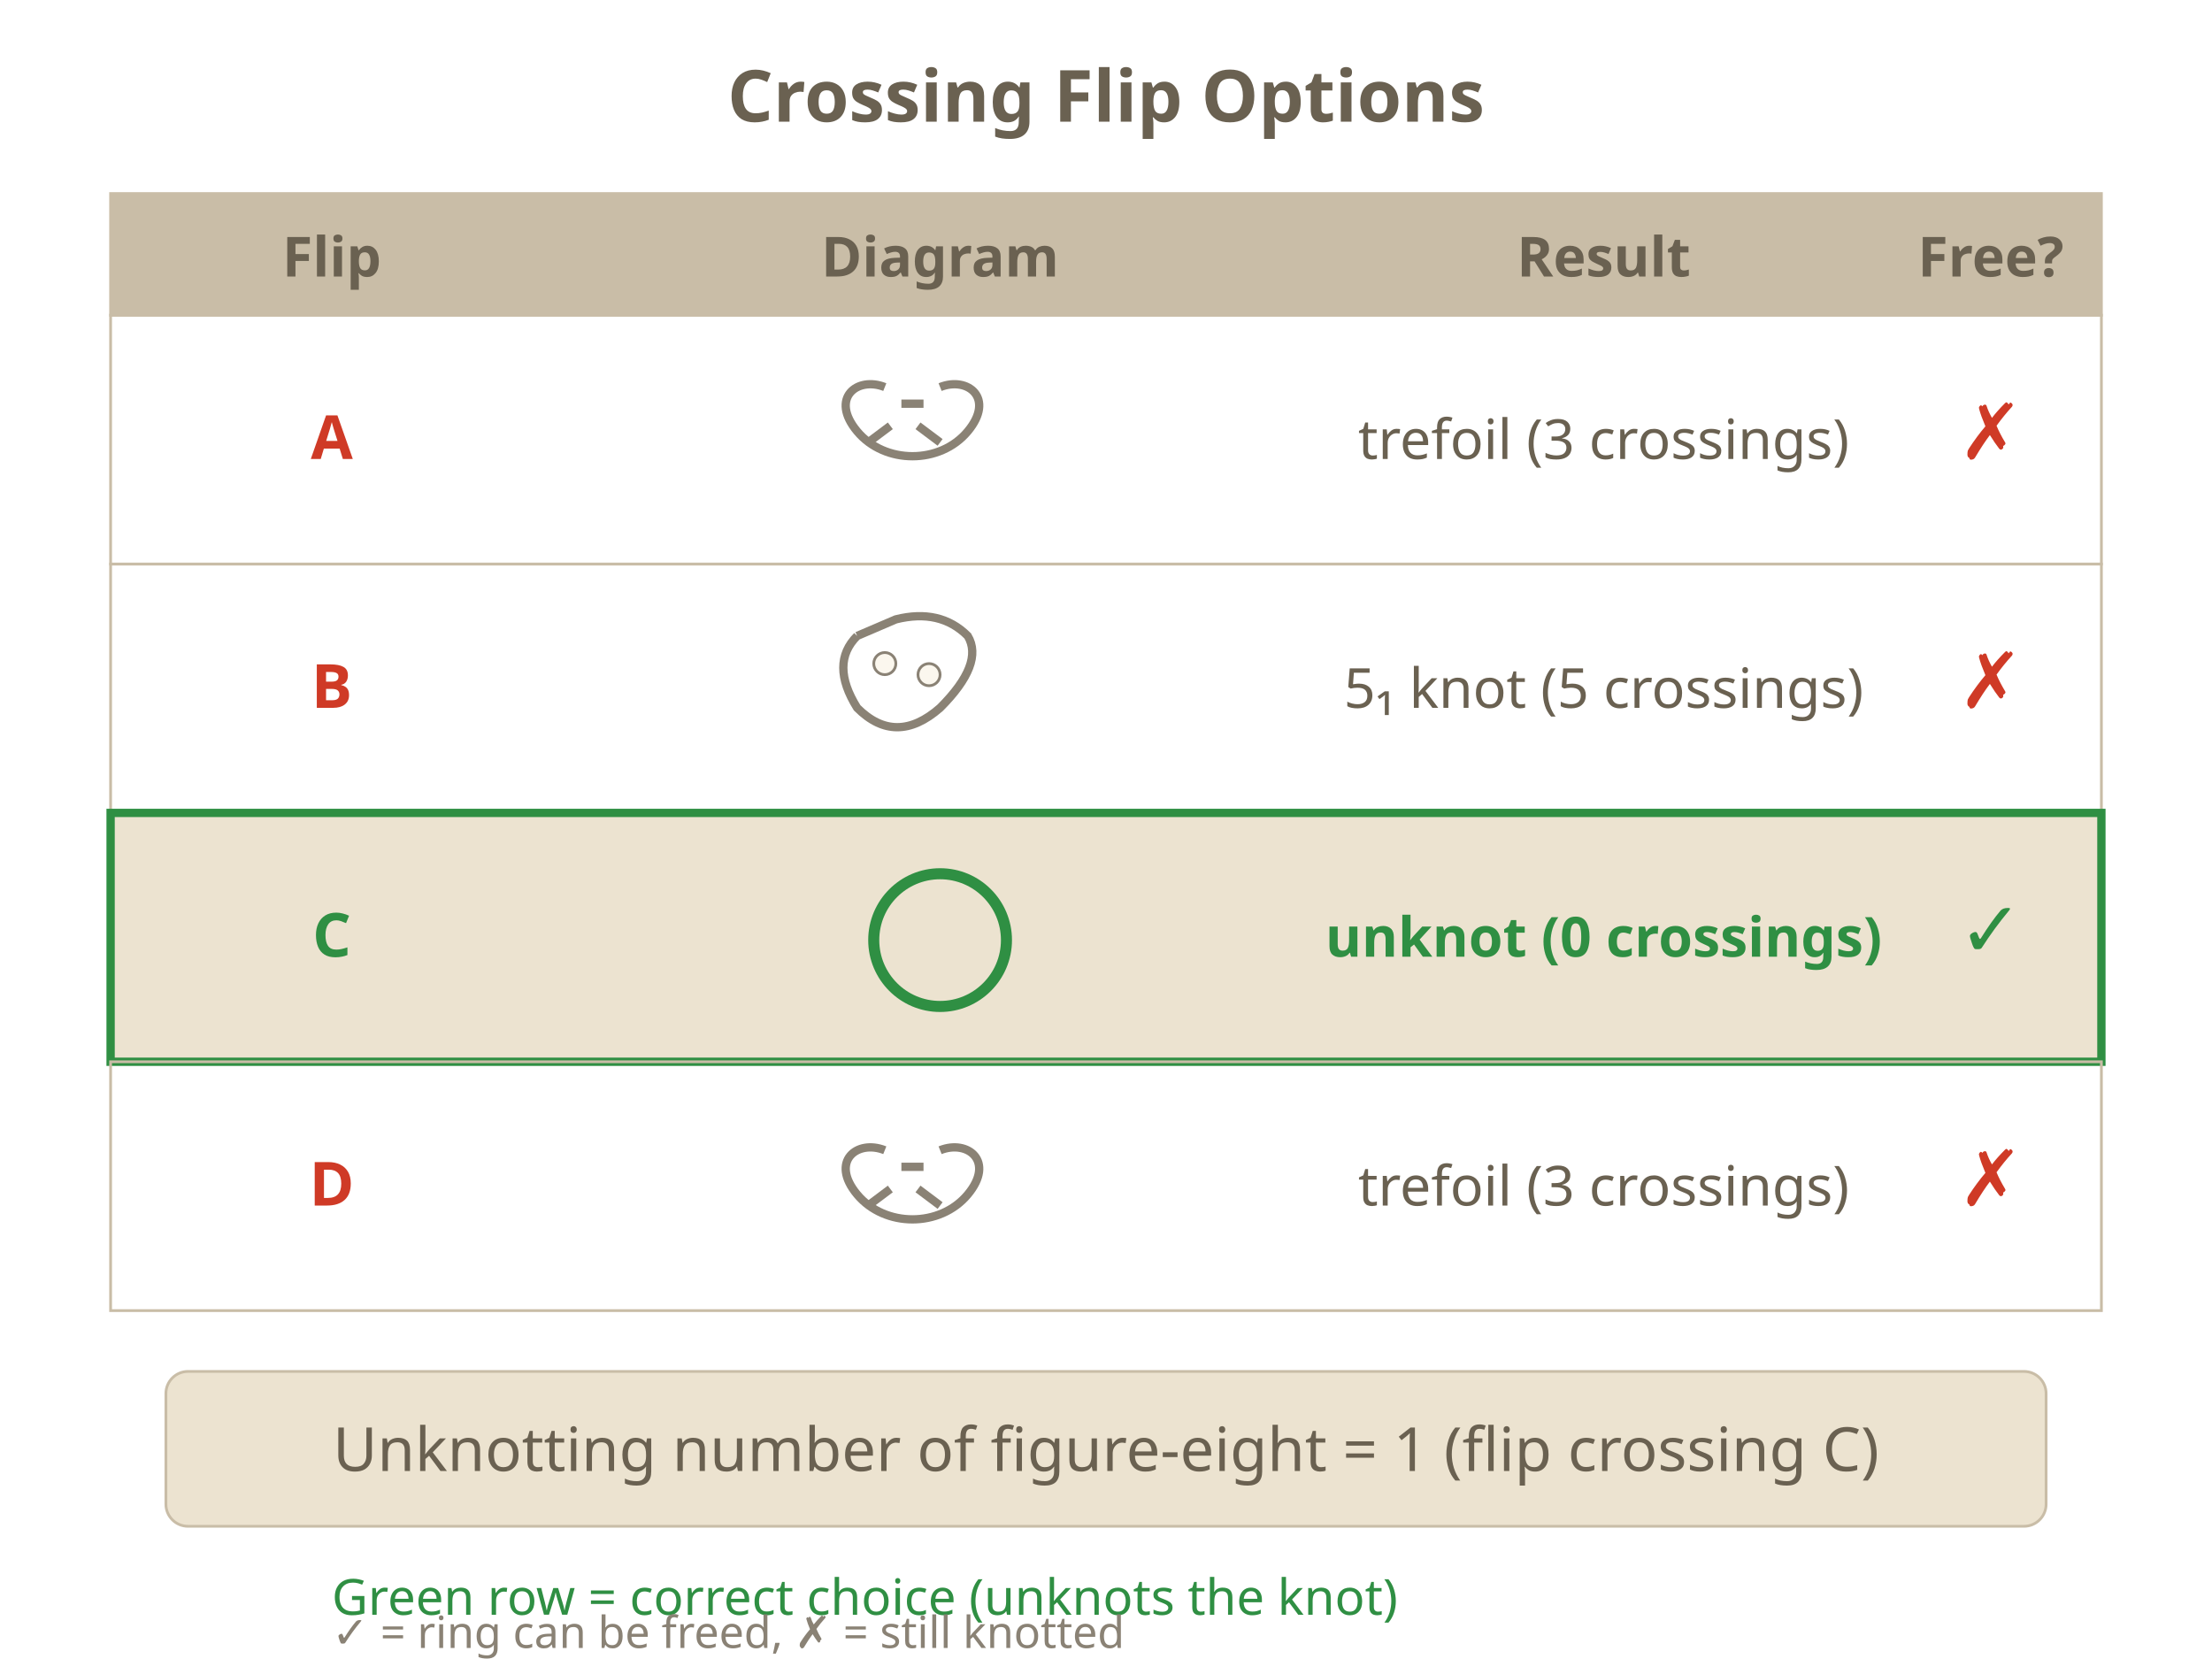
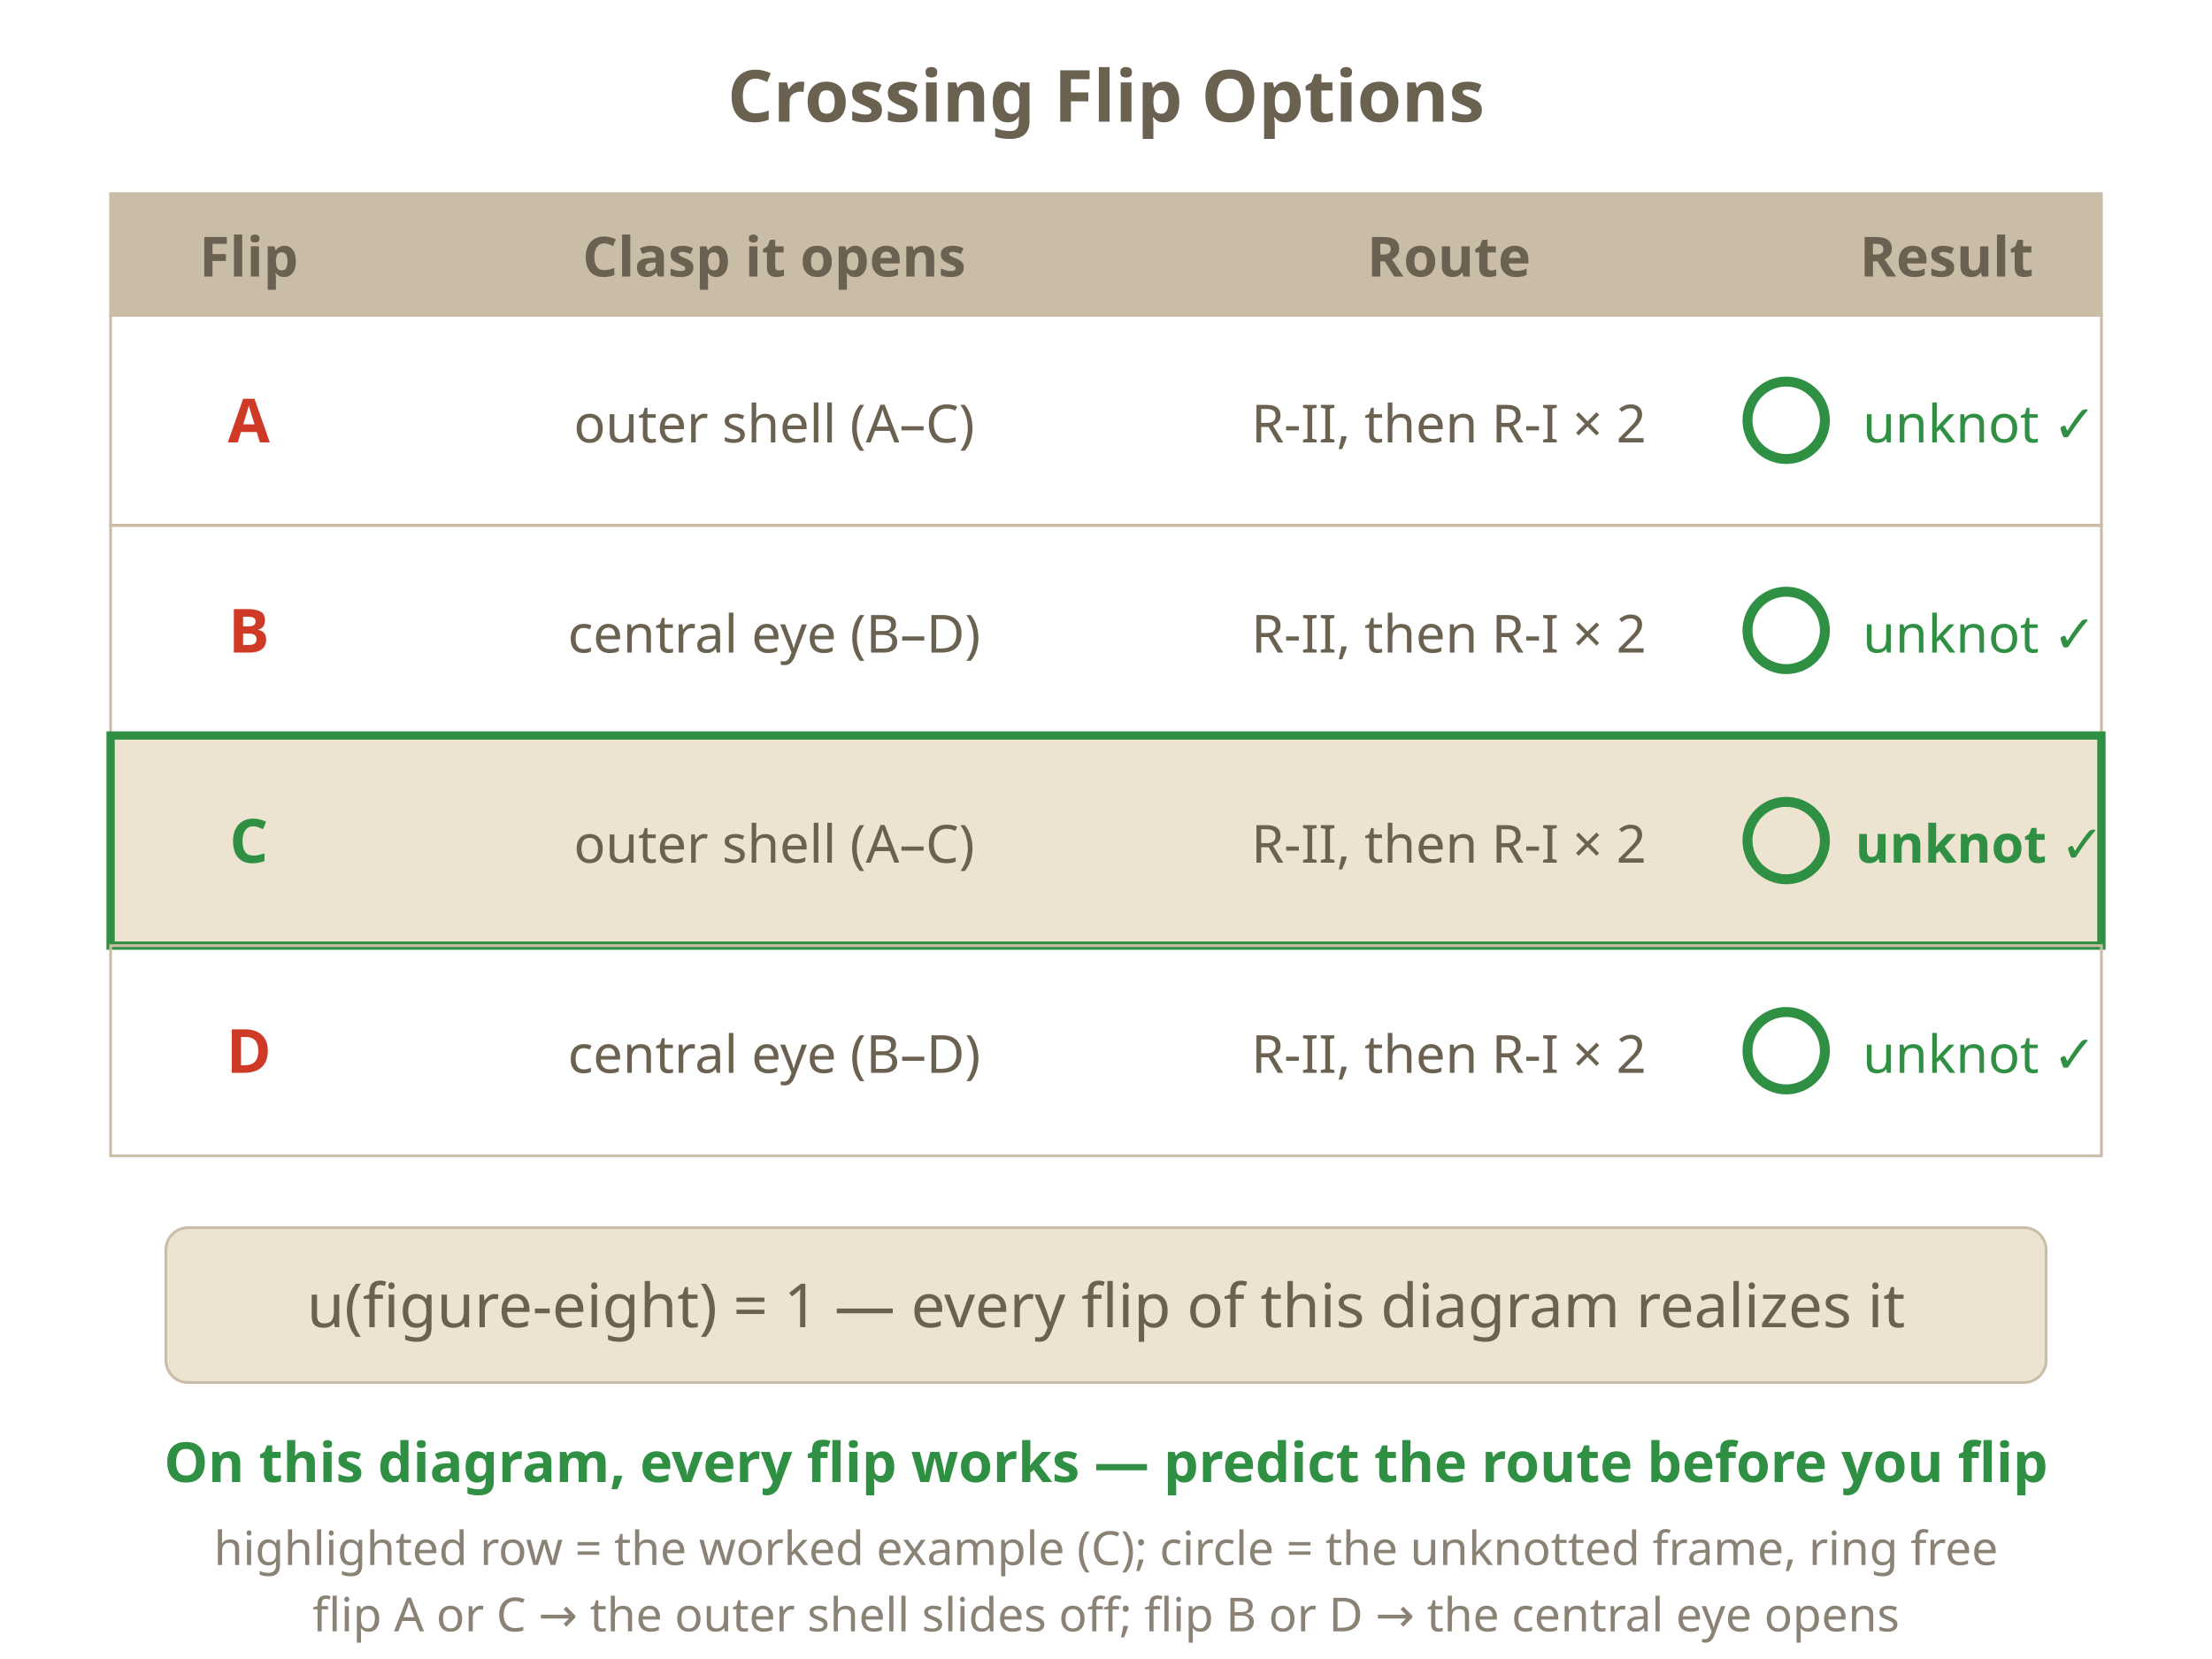
<svg xmlns="http://www.w3.org/2000/svg" role="img" viewBox="0 0 400 300">
  <text x="200" y="22" text-anchor="middle" font-family="system-ui, sans-serif" font-size="13" fill="var(--dia-inksoft, #6a6151)" font-weight="bold">Crossing Flip Options</text>
  <rect x="20" y="35" width="360" height="22" fill="var(--dia-faint, #c9bda7)" stroke="var(--dia-faint, #c9bda7)" stroke-width="0.5" />
-   <text x="60" y="50" text-anchor="middle" font-family="system-ui, sans-serif" font-size="10" fill="var(--dia-inksoft, #6a6151)" font-weight="bold">Flip</text>
-   <text x="170" y="50" text-anchor="middle" font-family="system-ui, sans-serif" font-size="10" fill="var(--dia-inksoft, #6a6151)" font-weight="bold">Diagram</text>
-   <text x="290" y="50" text-anchor="middle" font-family="system-ui, sans-serif" font-size="10" fill="var(--dia-inksoft, #6a6151)" font-weight="bold">Result</text>
-   <text x="360" y="50" text-anchor="middle" font-family="system-ui, sans-serif" font-size="10" fill="var(--dia-inksoft, #6a6151)" font-weight="bold">Free?</text>
-   <rect x="20" y="57" width="360" height="45" fill="none" stroke="var(--dia-faint, #c9bda7)" stroke-width="0.5" />
-   <text x="60" y="83" text-anchor="middle" font-family="system-ui, sans-serif" font-size="11" fill="var(--dia-neg, #cf3a26)" font-weight="bold">A</text>
-   <path d="M 160,70 C 155,68 150,72 155,78 C 160,84 170,84 175,78 C 180,72 175,68 170,70" fill="none" stroke="var(--dia-rigid, #8a8275)" stroke-width="1.5" />
-   <line x1="163" y1="73" x2="167" y2="73" stroke="var(--dia-rigid, #8a8275)" stroke-width="1.5" />
-   <line x1="157" y1="80" x2="161" y2="77" stroke="var(--dia-rigid, #8a8275)" stroke-width="1.5" />
-   <line x1="170" y1="80" x2="166" y2="77" stroke="var(--dia-rigid, #8a8275)" stroke-width="1.5" />
-   <text x="290" y="83" text-anchor="middle" font-family="system-ui, sans-serif" font-size="10" fill="var(--dia-inksoft, #6a6151)">trefoil (3 crossings)</text>
-   <text x="360" y="83" text-anchor="middle" font-family="system-ui, sans-serif" font-size="14" fill="var(--dia-neg, #cf3a26)">✗</text>
-   <rect x="20" y="102" width="360" height="45" fill="none" stroke="var(--dia-faint, #c9bda7)" stroke-width="0.5" />
-   <text x="60" y="128" text-anchor="middle" font-family="system-ui, sans-serif" font-size="11" fill="var(--dia-neg, #cf3a26)" font-weight="bold">B</text>
-   <path d="M 155,115 Q 150,120 155,128 Q 162,135 170,128 Q 178,120 175,115 Q 170,110 162,112 Q 155,115 155,115" fill="none" stroke="var(--dia-rigid, #8a8275)" stroke-width="1.5" />
-   <circle cx="160" cy="120" r="2" fill="var(--dia-surface, #fbf7ee)" stroke="var(--dia-rigid, #8a8275)" stroke-width="0.5" />
-   <circle cx="168" cy="122" r="2" fill="var(--dia-surface, #fbf7ee)" stroke="var(--dia-rigid, #8a8275)" stroke-width="0.5" />
-   <text x="290" y="128" text-anchor="middle" font-family="system-ui, sans-serif" font-size="10" fill="var(--dia-inksoft, #6a6151)">5₁ knot (5 crossings)</text>
-   <text x="360" y="128" text-anchor="middle" font-family="system-ui, sans-serif" font-size="14" fill="var(--dia-neg, #cf3a26)">✗</text>
-   <rect x="20" y="147" width="360" height="45" fill="var(--dia-wash, #ece3d0)" stroke="var(--dia-pos, #2f8f43)" stroke-width="1.5" />
-   <text x="60" y="173" text-anchor="middle" font-family="system-ui, sans-serif" font-size="11" fill="var(--dia-pos, #2f8f43)" font-weight="bold">C</text>
-   <circle cx="170" cy="170" r="12" fill="none" stroke="var(--dia-pos, #2f8f43)" stroke-width="2" />
-   <text x="290" y="173" text-anchor="middle" font-family="system-ui, sans-serif" font-size="10" fill="var(--dia-pos, #2f8f43)" font-weight="bold">unknot (0 crossings)</text>
-   <text x="360" y="173" text-anchor="middle" font-family="system-ui, sans-serif" font-size="14" fill="var(--dia-pos, #2f8f43)">✓</text>
-   <rect x="20" y="192" width="360" height="45" fill="none" stroke="var(--dia-faint, #c9bda7)" stroke-width="0.5" />
-   <text x="60" y="218" text-anchor="middle" font-family="system-ui, sans-serif" font-size="11" fill="var(--dia-neg, #cf3a26)" font-weight="bold">D</text>
-   <path d="M 160,208 C 155,206 150,210 155,216 C 160,222 170,222 175,216 C 180,210 175,206 170,208" fill="none" stroke="var(--dia-rigid, #8a8275)" stroke-width="1.5" />
-   <line x1="163" y1="211" x2="167" y2="211" stroke="var(--dia-rigid, #8a8275)" stroke-width="1.5" />
-   <line x1="157" y1="218" x2="161" y2="215" stroke="var(--dia-rigid, #8a8275)" stroke-width="1.5" />
-   <line x1="170" y1="218" x2="166" y2="215" stroke="var(--dia-rigid, #8a8275)" stroke-width="1.5" />
-   <text x="290" y="218" text-anchor="middle" font-family="system-ui, sans-serif" font-size="10" fill="var(--dia-inksoft, #6a6151)">trefoil (3 crossings)</text>
-   <text x="360" y="218" text-anchor="middle" font-family="system-ui, sans-serif" font-size="14" fill="var(--dia-neg, #cf3a26)">✗</text>
-   <rect x="30" y="248" width="340" height="28" rx="4" fill="var(--dia-wash, #ece3d0)" stroke="var(--dia-faint, #c9bda7)" stroke-width="0.5" />
-   <text x="200" y="266" text-anchor="middle" font-family="system-ui, sans-serif" font-size="11" fill="var(--dia-inksoft, #6a6151)">Unknotting number of figure-eight = 1 (flip crossing C)</text>
-   <text x="60" y="292" font-family="system-ui, sans-serif" font-size="9" fill="var(--dia-pos, #2f8f43)">Green row = correct choice (unknots the knot)</text>
-   <text x="60" y="298" font-family="system-ui, sans-serif" font-size="8" fill="var(--dia-rigid, #8a8275)">✓ = ring can be freed, ✗ = still knotted</text>
+   <text x="45" y="50" text-anchor="middle" font-family="system-ui, sans-serif" font-size="10" fill="var(--dia-inksoft, #6a6151)" font-weight="bold">Flip</text>
+   <text x="140" y="50" text-anchor="middle" font-family="system-ui, sans-serif" font-size="10" fill="var(--dia-inksoft, #6a6151)" font-weight="bold">Clasp it opens</text>
+   <text x="262" y="50" text-anchor="middle" font-family="system-ui, sans-serif" font-size="10" fill="var(--dia-inksoft, #6a6151)" font-weight="bold">Route</text>
+   <text x="352" y="50" text-anchor="middle" font-family="system-ui, sans-serif" font-size="10" fill="var(--dia-inksoft, #6a6151)" font-weight="bold">Result</text>
+   <rect x="20" y="57" width="360" height="38" fill="none" stroke="var(--dia-faint, #c9bda7)" stroke-width="0.5" />
+   <text x="45" y="80" text-anchor="middle" font-family="system-ui, sans-serif" font-size="11" fill="var(--dia-neg, #cf3a26)" font-weight="bold">A</text>
+   <text x="140" y="80" text-anchor="middle" font-family="system-ui, sans-serif" font-size="9.5" fill="var(--dia-inksoft, #6a6151)">outer shell (A–C)</text>
+   <text x="262" y="80" text-anchor="middle" font-family="system-ui, sans-serif" font-size="9.5" fill="var(--dia-inksoft, #6a6151)">R-II, then R-I × 2</text>
+   <circle cx="323" cy="76" r="7" fill="none" stroke="var(--dia-pos, #2f8f43)" stroke-width="1.8" />
+   <text x="358" y="80" text-anchor="middle" font-family="system-ui, sans-serif" font-size="9.5" fill="var(--dia-pos, #2f8f43)">unknot ✓</text>
+   <rect x="20" y="95" width="360" height="38" fill="none" stroke="var(--dia-faint, #c9bda7)" stroke-width="0.5" />
+   <text x="45" y="118" text-anchor="middle" font-family="system-ui, sans-serif" font-size="11" fill="var(--dia-neg, #cf3a26)" font-weight="bold">B</text>
+   <text x="140" y="118" text-anchor="middle" font-family="system-ui, sans-serif" font-size="9.5" fill="var(--dia-inksoft, #6a6151)">central eye (B–D)</text>
+   <text x="262" y="118" text-anchor="middle" font-family="system-ui, sans-serif" font-size="9.5" fill="var(--dia-inksoft, #6a6151)">R-II, then R-I × 2</text>
+   <circle cx="323" cy="114" r="7" fill="none" stroke="var(--dia-pos, #2f8f43)" stroke-width="1.8" />
+   <text x="358" y="118" text-anchor="middle" font-family="system-ui, sans-serif" font-size="9.5" fill="var(--dia-pos, #2f8f43)">unknot ✓</text>
+   <rect x="20" y="133" width="360" height="38" fill="var(--dia-wash, #ece3d0)" stroke="var(--dia-pos, #2f8f43)" stroke-width="1.5" />
+   <text x="45" y="156" text-anchor="middle" font-family="system-ui, sans-serif" font-size="11" fill="var(--dia-pos, #2f8f43)" font-weight="bold">C</text>
+   <text x="140" y="156" text-anchor="middle" font-family="system-ui, sans-serif" font-size="9.5" fill="var(--dia-inksoft, #6a6151)">outer shell (A–C)</text>
+   <text x="262" y="156" text-anchor="middle" font-family="system-ui, sans-serif" font-size="9.5" fill="var(--dia-inksoft, #6a6151)">R-II, then R-I × 2</text>
+   <circle cx="323" cy="152" r="7" fill="none" stroke="var(--dia-pos, #2f8f43)" stroke-width="1.8" />
+   <text x="358" y="156" text-anchor="middle" font-family="system-ui, sans-serif" font-size="9.5" fill="var(--dia-pos, #2f8f43)" font-weight="bold">unknot ✓</text>
+   <rect x="20" y="171" width="360" height="38" fill="none" stroke="var(--dia-faint, #c9bda7)" stroke-width="0.5" />
+   <text x="45" y="194" text-anchor="middle" font-family="system-ui, sans-serif" font-size="11" fill="var(--dia-neg, #cf3a26)" font-weight="bold">D</text>
+   <text x="140" y="194" text-anchor="middle" font-family="system-ui, sans-serif" font-size="9.5" fill="var(--dia-inksoft, #6a6151)">central eye (B–D)</text>
+   <text x="262" y="194" text-anchor="middle" font-family="system-ui, sans-serif" font-size="9.5" fill="var(--dia-inksoft, #6a6151)">R-II, then R-I × 2</text>
+   <circle cx="323" cy="190" r="7" fill="none" stroke="var(--dia-pos, #2f8f43)" stroke-width="1.8" />
+   <text x="358" y="194" text-anchor="middle" font-family="system-ui, sans-serif" font-size="9.5" fill="var(--dia-pos, #2f8f43)">unknot ✓</text>
+   <rect x="30" y="222" width="340" height="28" rx="4" fill="var(--dia-wash, #ece3d0)" stroke="var(--dia-faint, #c9bda7)" stroke-width="0.5" />
+   <text x="200" y="240" text-anchor="middle" font-family="system-ui, sans-serif" font-size="11" fill="var(--dia-inksoft, #6a6151)">u(figure-eight) = 1 — every flip of this diagram realizes it</text>
+   <text x="200" y="268" text-anchor="middle" font-family="system-ui, sans-serif" font-size="10" fill="var(--dia-pos, #2f8f43)" font-weight="bold">On this diagram, every flip works — predict the route before you flip</text>
+   <text x="200" y="283" text-anchor="middle" font-family="system-ui, sans-serif" font-size="8.5" fill="var(--dia-rigid, #8a8275)">highlighted row = the worked example (C); circle = the unknotted frame, ring free</text>
+   <text x="200" y="295" text-anchor="middle" font-family="system-ui, sans-serif" font-size="8.5" fill="var(--dia-rigid, #8a8275)">flip A or C → the outer shell slides off; flip B or D → the central eye opens</text>
</svg>
